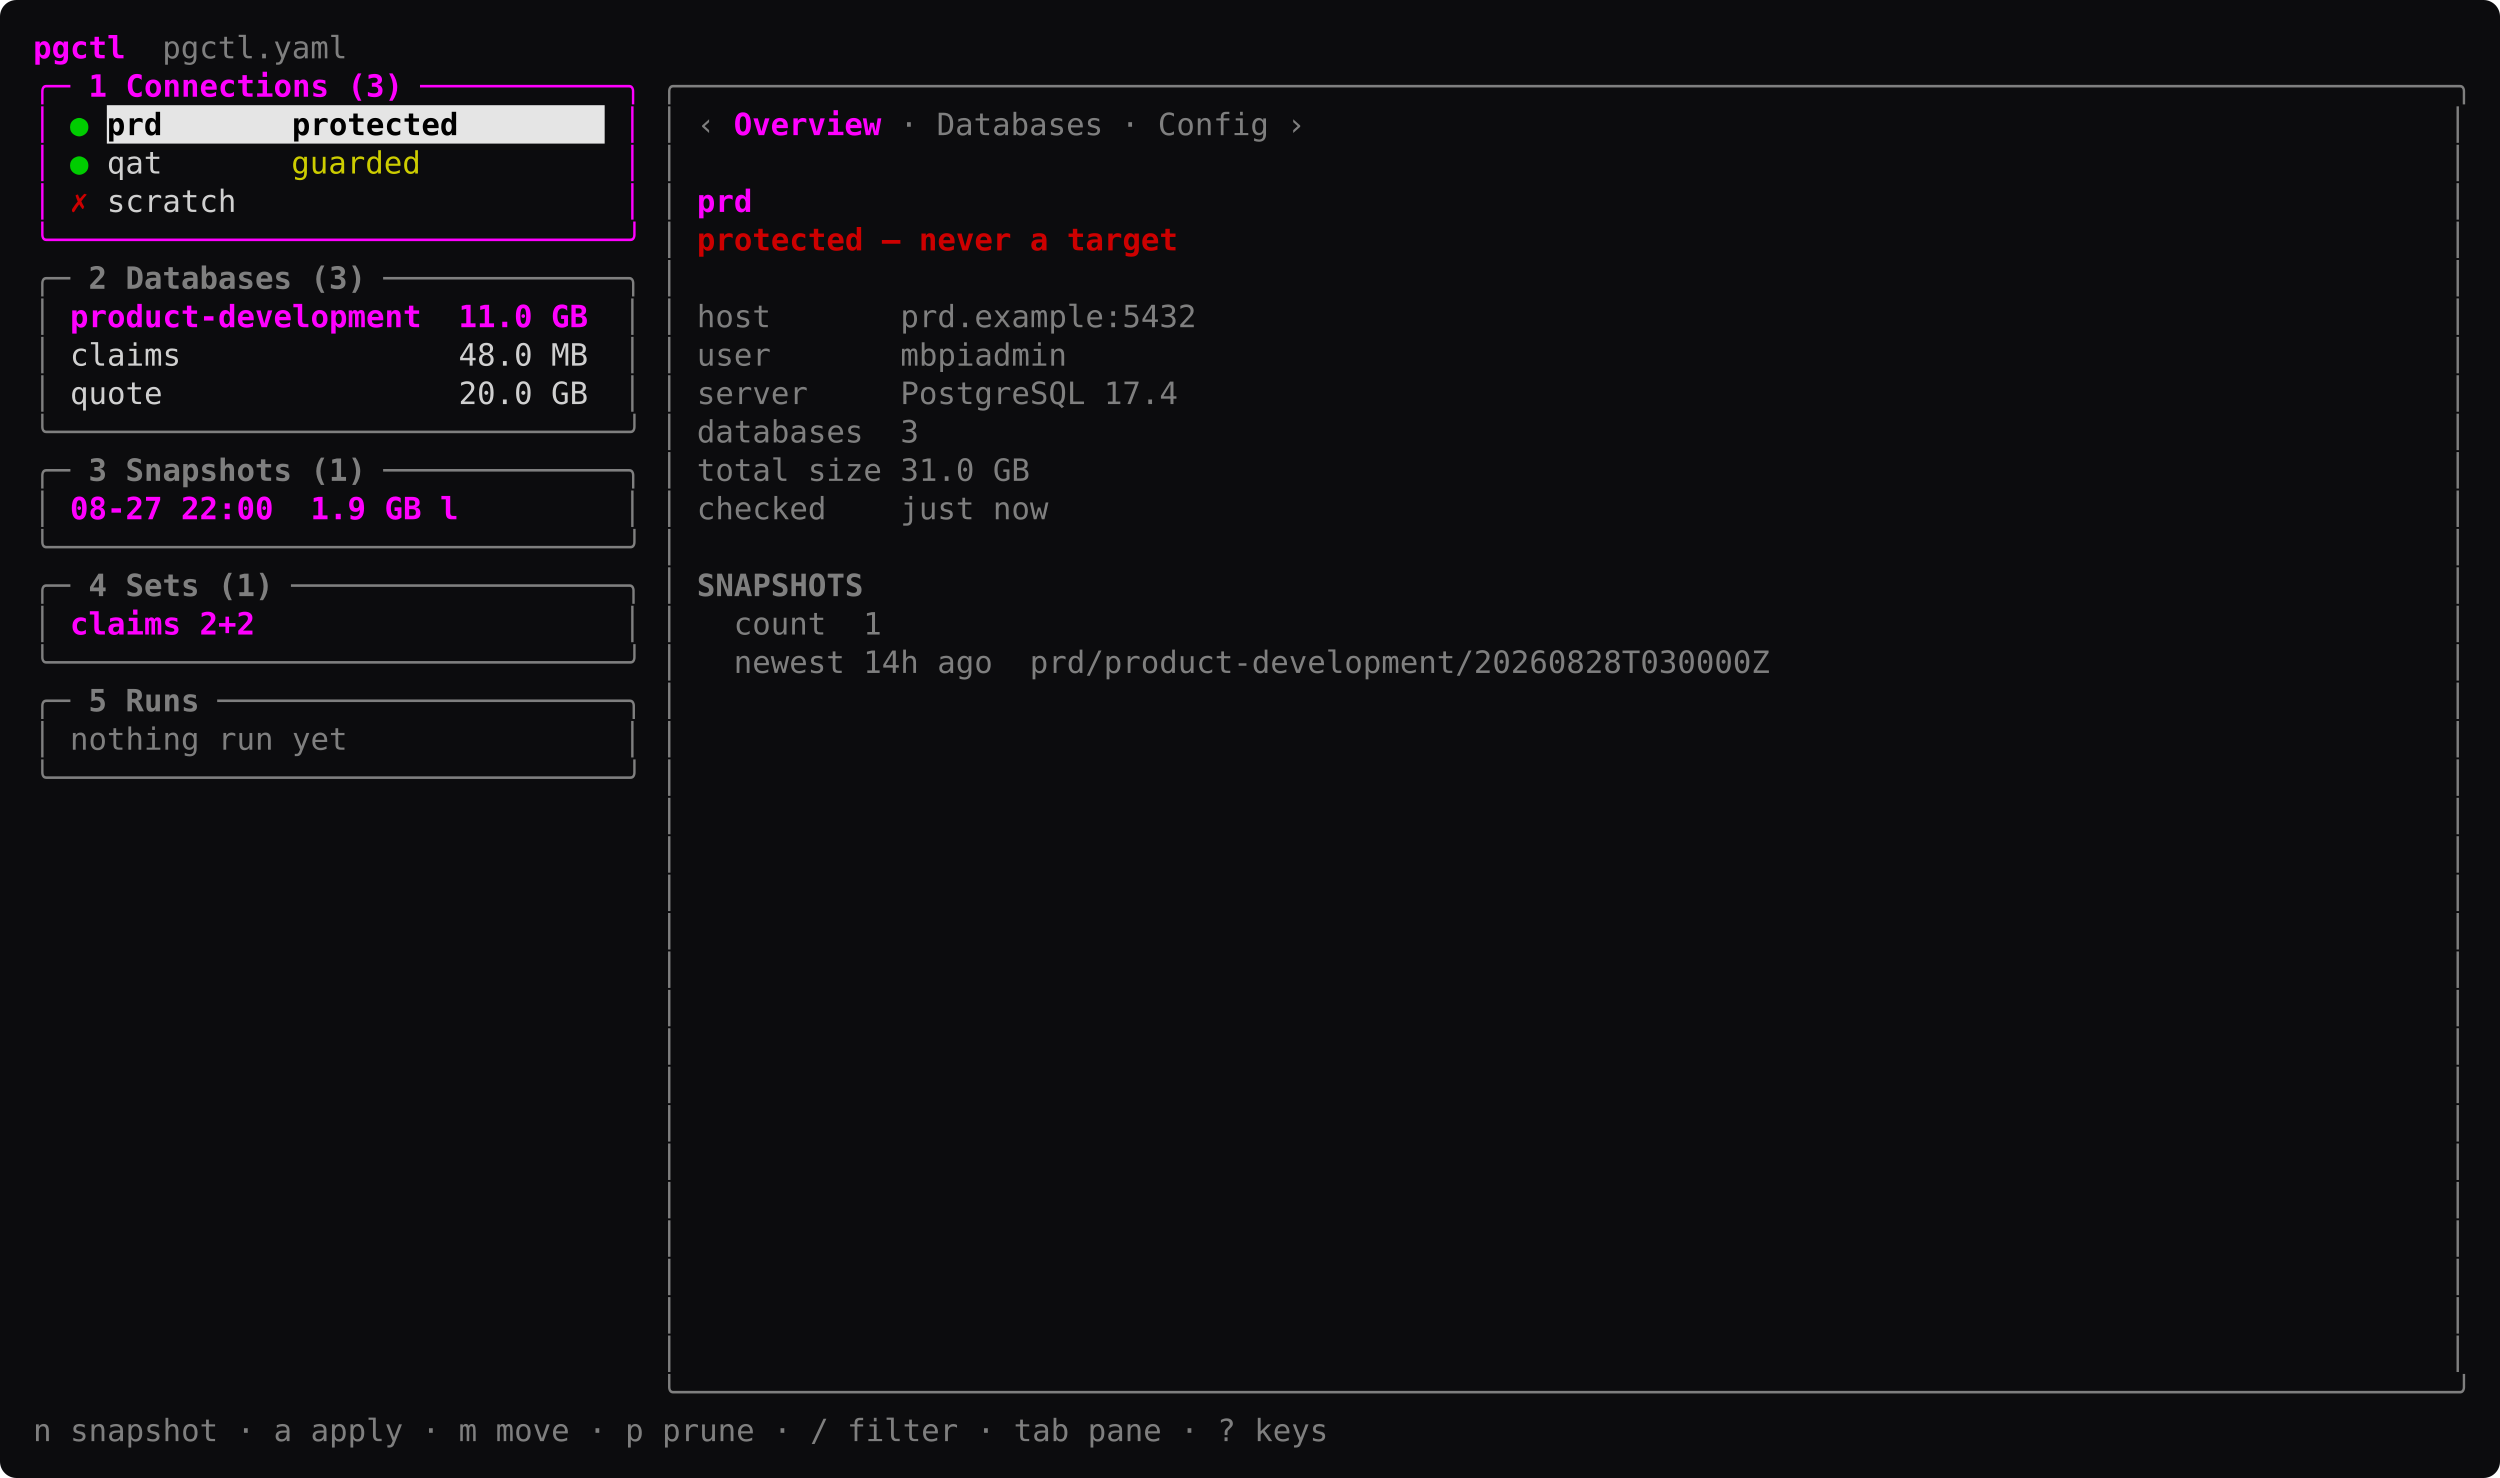
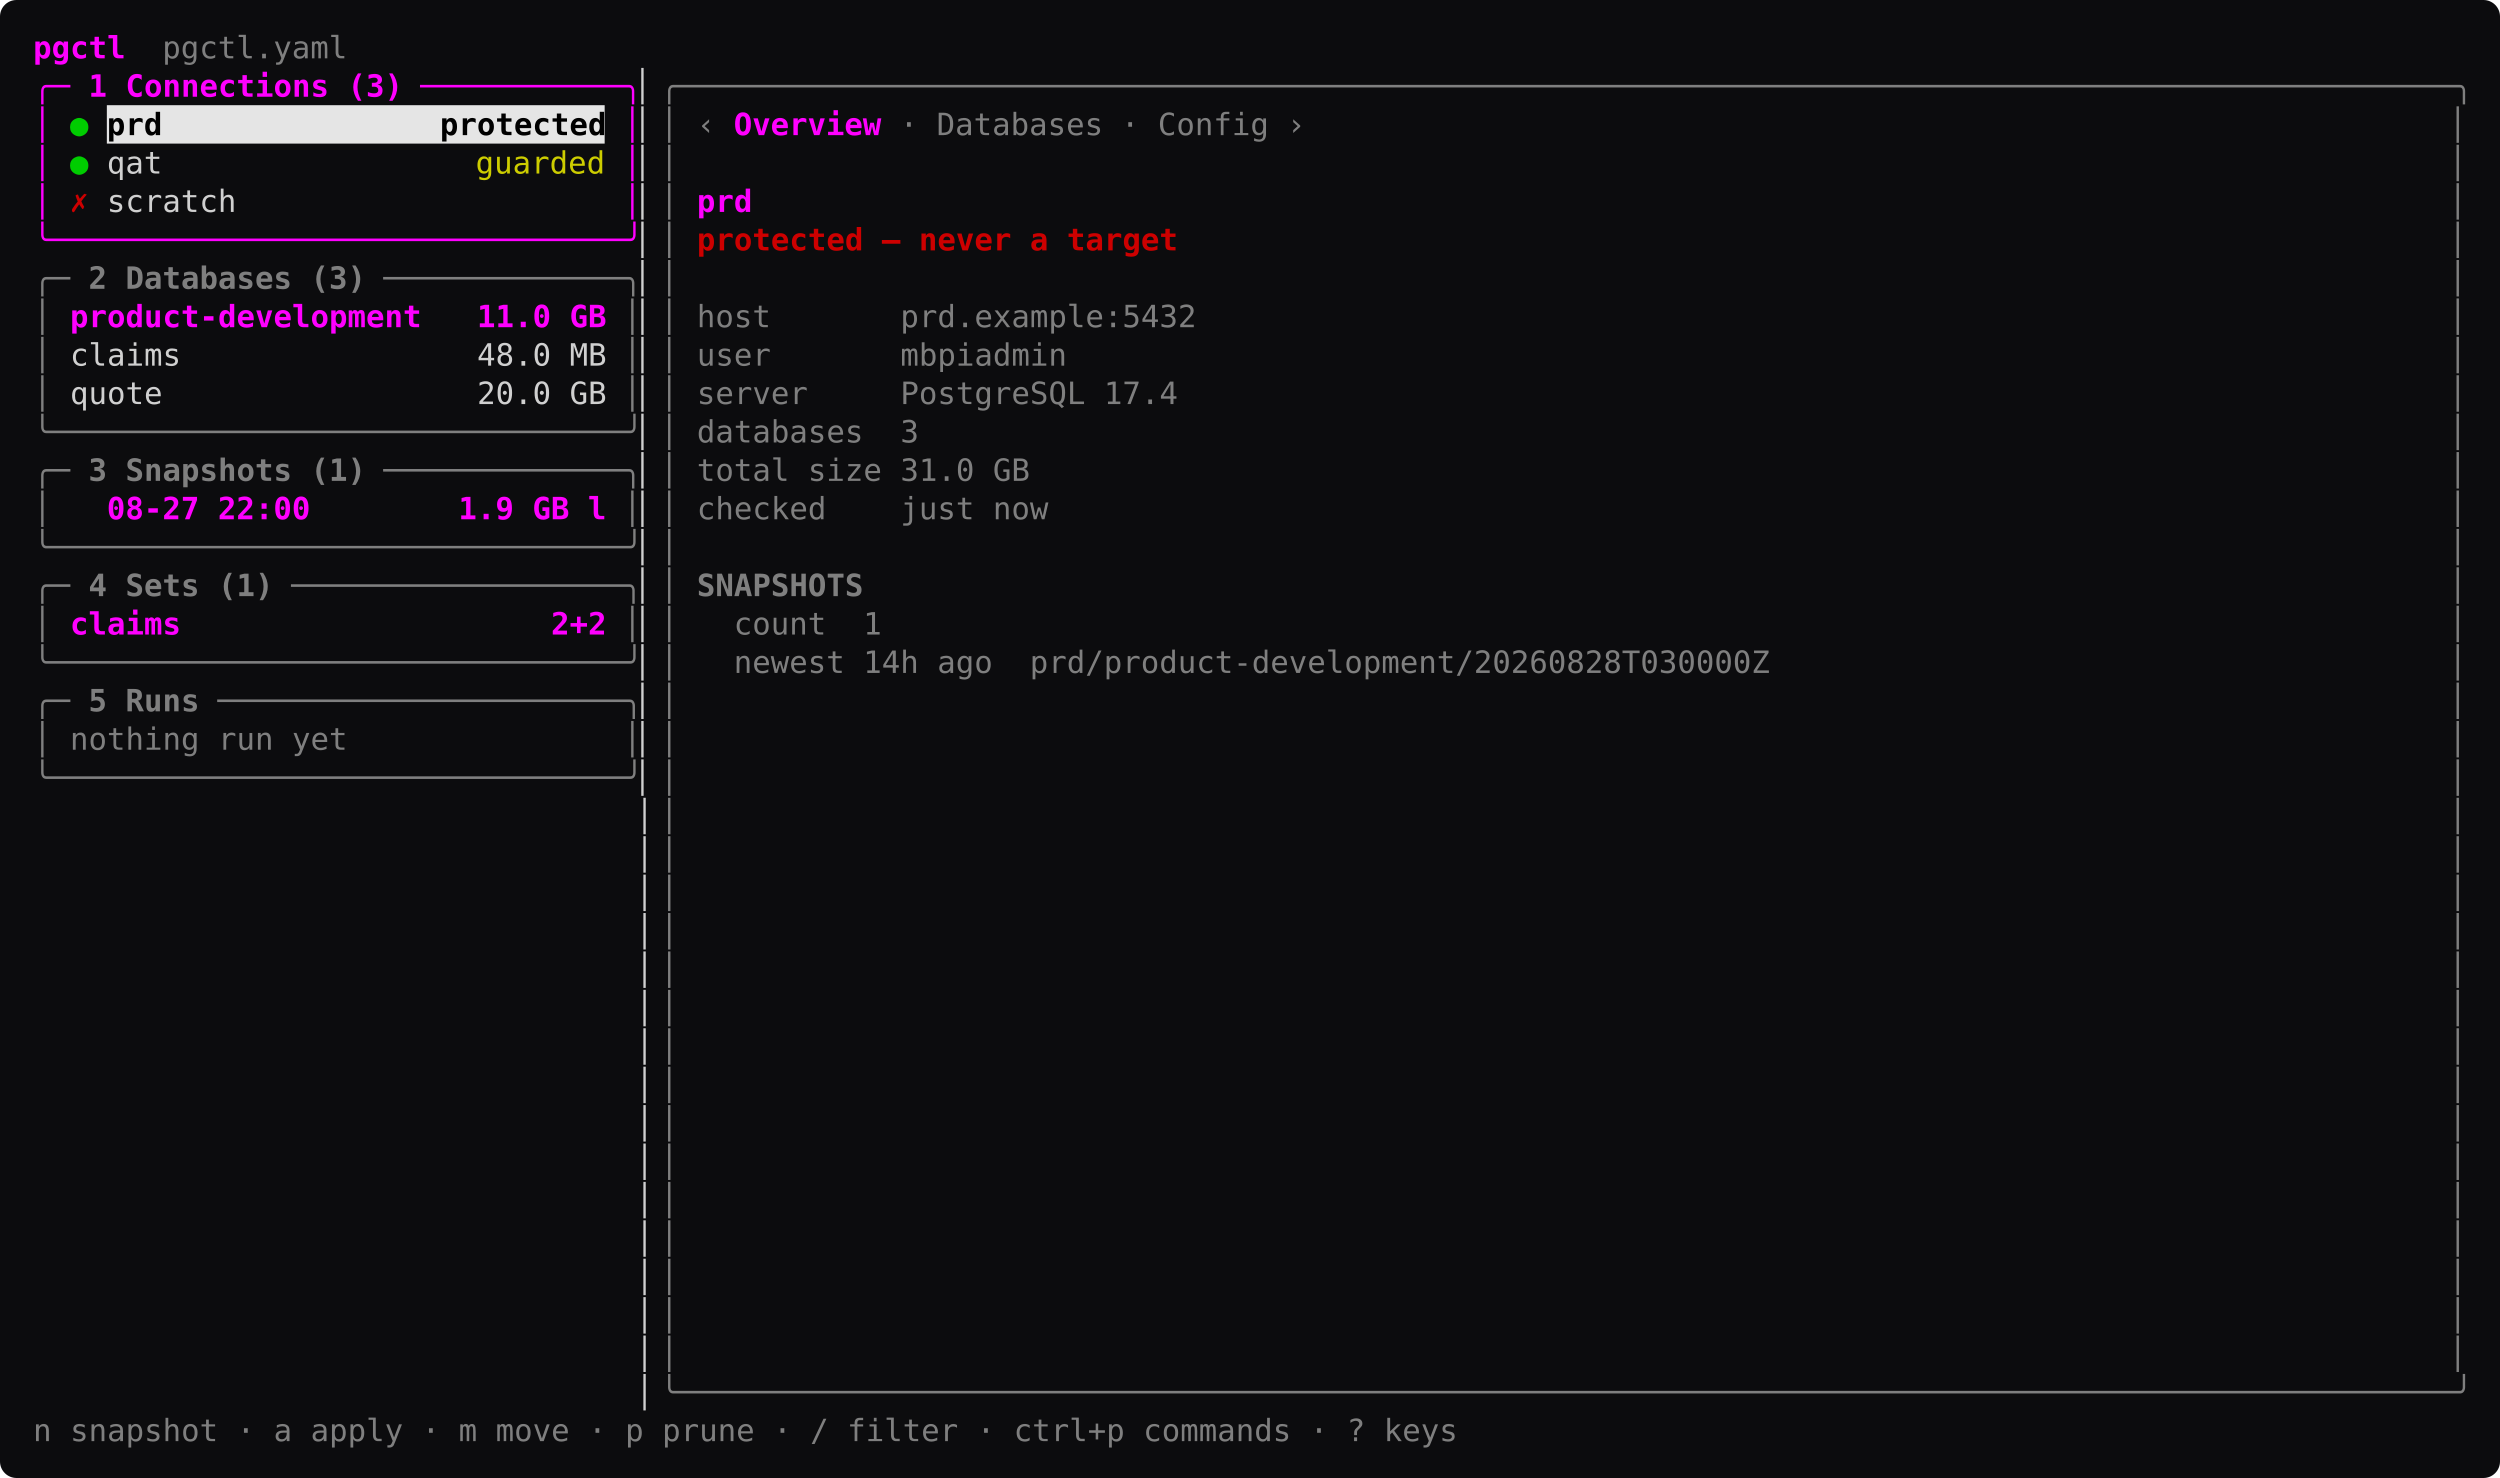
<svg xmlns="http://www.w3.org/2000/svg" width="1057.6" height="625.25" viewBox="0 0 1057.6 625.25" font-family="ui-monospace, 'SF Mono', SFMono-Regular, Menlo, Consolas, 'DejaVu Sans Mono', monospace" font-size="13" role="img">
  <rect width="1057.6" height="625.25" rx="7" fill="#0c0c0e" />
  <rect x="45.2" y="44.5" width="210.6" height="16.25" fill="#e5e5e5" />
  <text x="14" y="24.68" textLength="39" lengthAdjust="spacing" fill="#ff00ff" font-weight="600" xml:space="preserve">pgctl</text>
  <text x="53" y="24.68" textLength="93.6" lengthAdjust="spacing" fill="#7f7f7f" xml:space="preserve">  pgctl.yaml</text>
  <text x="14" y="40.92" textLength="15.6" lengthAdjust="spacing" fill="#ff00ff" xml:space="preserve">╭─</text>
  <text x="29.6" y="40.92" textLength="140.4" lengthAdjust="spacing" fill="#ff00ff" font-weight="600" xml:space="preserve"> 1 Connections (3)</text>
  <text x="177.8" y="40.92" textLength="93.6" lengthAdjust="spacing" fill="#ff00ff" xml:space="preserve">───────────╮</text>
+   <text x="271.4" y="40.92" textLength="7.8" lengthAdjust="spacing" fill="#d0d0d0" xml:space="preserve">▏</text>
  <text x="279.2" y="40.92" textLength="764.4" lengthAdjust="spacing" fill="#7f7f7f" xml:space="preserve">╭────────────────────────────────────────────────────────────────────────────────────────────────╮</text>
  <text x="14" y="57.17" textLength="7.8" lengthAdjust="spacing" fill="#ff00ff" xml:space="preserve">│</text>
  <text x="29.6" y="57.17" textLength="7.8" lengthAdjust="spacing" fill="#00cd00" xml:space="preserve">●</text>
-   <text x="45.2" y="57.17" textLength="148.2" lengthAdjust="spacing" fill="#000000" font-weight="600" xml:space="preserve">prd       protected</text>
+   <text x="45.2" y="57.17" textLength="210.6" lengthAdjust="spacing" fill="#000000" font-weight="600" xml:space="preserve">prd               protected</text>
  <text x="263.6" y="57.17" textLength="7.8" lengthAdjust="spacing" fill="#ff00ff" xml:space="preserve">│</text>
+   <text x="271.4" y="57.17" textLength="7.8" lengthAdjust="spacing" fill="#d0d0d0" xml:space="preserve">▏</text>
  <text x="279.2" y="57.17" textLength="7.8" lengthAdjust="spacing" fill="#7f7f7f" xml:space="preserve">│</text>
  <text x="294.8" y="57.17" textLength="7.8" lengthAdjust="spacing" fill="#7f7f7f" xml:space="preserve">‹</text>
  <text x="310.4" y="57.17" textLength="7.8" lengthAdjust="spacing" fill="#ff00ff" font-weight="600" xml:space="preserve">O</text>
  <text x="318.2" y="57.17" textLength="7.8" lengthAdjust="spacing" fill="#ff00ff" font-weight="600" xml:space="preserve">v</text>
  <text x="326" y="57.17" textLength="7.8" lengthAdjust="spacing" fill="#ff00ff" font-weight="600" xml:space="preserve">e</text>
  <text x="333.8" y="57.17" textLength="7.8" lengthAdjust="spacing" fill="#ff00ff" font-weight="600" xml:space="preserve">r</text>
  <text x="341.6" y="57.17" textLength="7.8" lengthAdjust="spacing" fill="#ff00ff" font-weight="600" xml:space="preserve">v</text>
  <text x="349.4" y="57.17" textLength="7.8" lengthAdjust="spacing" fill="#ff00ff" font-weight="600" xml:space="preserve">i</text>
  <text x="357.2" y="57.17" textLength="7.8" lengthAdjust="spacing" fill="#ff00ff" font-weight="600" xml:space="preserve">e</text>
  <text x="365" y="57.17" textLength="7.8" lengthAdjust="spacing" fill="#ff00ff" font-weight="600" xml:space="preserve">w</text>
  <text x="380.6" y="57.17" textLength="7.8" lengthAdjust="spacing" fill="#7f7f7f" xml:space="preserve">·</text>
  <text x="388.4" y="57.17" textLength="78" lengthAdjust="spacing" fill="#7f7f7f" xml:space="preserve"> Databases</text>
  <text x="474.2" y="57.17" textLength="7.8" lengthAdjust="spacing" fill="#7f7f7f" xml:space="preserve">·</text>
  <text x="482" y="57.17" textLength="54.6" lengthAdjust="spacing" fill="#7f7f7f" xml:space="preserve"> Config</text>
  <text x="544.4" y="57.17" textLength="7.8" lengthAdjust="spacing" fill="#7f7f7f" xml:space="preserve">›</text>
  <text x="1035.8" y="57.17" textLength="7.8" lengthAdjust="spacing" fill="#7f7f7f" xml:space="preserve">│</text>
  <text x="14" y="73.42" textLength="7.8" lengthAdjust="spacing" fill="#ff00ff" xml:space="preserve">│</text>
  <text x="29.6" y="73.42" textLength="7.8" lengthAdjust="spacing" fill="#00cd00" xml:space="preserve">●</text>
  <text x="45.2" y="73.42" textLength="23.4" lengthAdjust="spacing" fill="#d0d0d0" xml:space="preserve">qat</text>
-   <text x="115.4" y="73.42" textLength="62.4" lengthAdjust="spacing" fill="#cdcd00" xml:space="preserve"> guarded</text>
+   <text x="201.2" y="73.42" textLength="54.6" lengthAdjust="spacing" fill="#cdcd00" xml:space="preserve">guarded</text>
  <text x="263.6" y="73.42" textLength="7.8" lengthAdjust="spacing" fill="#ff00ff" xml:space="preserve">│</text>
+   <text x="271.4" y="73.42" textLength="7.8" lengthAdjust="spacing" fill="#d0d0d0" xml:space="preserve">▏</text>
  <text x="279.2" y="73.42" textLength="7.8" lengthAdjust="spacing" fill="#7f7f7f" xml:space="preserve">│</text>
  <text x="1035.8" y="73.42" textLength="7.8" lengthAdjust="spacing" fill="#7f7f7f" xml:space="preserve">│</text>
  <text x="14" y="89.67" textLength="7.8" lengthAdjust="spacing" fill="#ff00ff" xml:space="preserve">│</text>
  <text x="29.6" y="89.67" textLength="7.8" lengthAdjust="spacing" fill="#cd0000" font-weight="600" xml:space="preserve">✗</text>
  <text x="45.2" y="89.67" textLength="54.6" lengthAdjust="spacing" fill="#d0d0d0" xml:space="preserve">scratch</text>
  <text x="263.6" y="89.67" textLength="7.8" lengthAdjust="spacing" fill="#ff00ff" xml:space="preserve">│</text>
+   <text x="271.4" y="89.67" textLength="7.8" lengthAdjust="spacing" fill="#d0d0d0" xml:space="preserve">▏</text>
  <text x="279.2" y="89.67" textLength="7.8" lengthAdjust="spacing" fill="#7f7f7f" xml:space="preserve">│</text>
  <text x="294.8" y="89.67" textLength="23.4" lengthAdjust="spacing" fill="#ff00ff" font-weight="600" xml:space="preserve">prd</text>
  <text x="1035.8" y="89.67" textLength="7.8" lengthAdjust="spacing" fill="#7f7f7f" xml:space="preserve">│</text>
  <text x="14" y="105.92" textLength="257.4" lengthAdjust="spacing" fill="#ff00ff" xml:space="preserve">╰───────────────────────────────╯</text>
+   <text x="271.4" y="105.92" textLength="7.8" lengthAdjust="spacing" fill="#d0d0d0" xml:space="preserve">▏</text>
  <text x="279.2" y="105.92" textLength="7.8" lengthAdjust="spacing" fill="#7f7f7f" xml:space="preserve">│</text>
  <text x="294.8" y="105.92" textLength="202.8" lengthAdjust="spacing" fill="#cd0000" font-weight="600" xml:space="preserve">protected — never a target</text>
  <text x="1035.8" y="105.92" textLength="7.8" lengthAdjust="spacing" fill="#7f7f7f" xml:space="preserve">│</text>
  <text x="14" y="122.17" textLength="15.6" lengthAdjust="spacing" fill="#7f7f7f" xml:space="preserve">╭─</text>
  <text x="29.6" y="122.17" textLength="124.8" lengthAdjust="spacing" fill="#7f7f7f" font-weight="600" xml:space="preserve"> 2 Databases (3)</text>
  <text x="162.2" y="122.17" textLength="109.2" lengthAdjust="spacing" fill="#7f7f7f" xml:space="preserve">─────────────╮</text>
+   <text x="271.4" y="122.17" textLength="7.8" lengthAdjust="spacing" fill="#d0d0d0" xml:space="preserve">▏</text>
  <text x="279.2" y="122.17" textLength="7.8" lengthAdjust="spacing" fill="#7f7f7f" xml:space="preserve">│</text>
  <text x="1035.8" y="122.17" textLength="7.8" lengthAdjust="spacing" fill="#7f7f7f" xml:space="preserve">│</text>
  <text x="14" y="138.43" textLength="7.8" lengthAdjust="spacing" fill="#7f7f7f" xml:space="preserve">│</text>
-   <text x="29.6" y="138.43" textLength="218.4" lengthAdjust="spacing" fill="#ff00ff" font-weight="600" xml:space="preserve">product-development  11.0 GB</text>
+   <text x="29.6" y="138.43" textLength="226.2" lengthAdjust="spacing" fill="#ff00ff" font-weight="600" xml:space="preserve">product-development   11.0 GB</text>
  <text x="263.6" y="138.43" textLength="7.8" lengthAdjust="spacing" fill="#7f7f7f" xml:space="preserve">│</text>
+   <text x="271.4" y="138.43" textLength="7.8" lengthAdjust="spacing" fill="#d0d0d0" xml:space="preserve">▏</text>
  <text x="279.2" y="138.43" textLength="7.8" lengthAdjust="spacing" fill="#7f7f7f" xml:space="preserve">│</text>
  <text x="294.8" y="138.43" textLength="210.6" lengthAdjust="spacing" fill="#7f7f7f" xml:space="preserve">host       prd.example:5432</text>
  <text x="1035.8" y="138.43" textLength="7.8" lengthAdjust="spacing" fill="#7f7f7f" xml:space="preserve">│</text>
  <text x="14" y="154.68" textLength="7.8" lengthAdjust="spacing" fill="#7f7f7f" xml:space="preserve">│</text>
-   <text x="21.8" y="154.68" textLength="226.2" lengthAdjust="spacing" fill="#d0d0d0" xml:space="preserve"> claims               48.0 MB</text>
+   <text x="21.8" y="154.68" textLength="234" lengthAdjust="spacing" fill="#d0d0d0" xml:space="preserve"> claims                48.0 MB</text>
  <text x="263.6" y="154.68" textLength="7.8" lengthAdjust="spacing" fill="#7f7f7f" xml:space="preserve">│</text>
+   <text x="271.4" y="154.68" textLength="7.8" lengthAdjust="spacing" fill="#d0d0d0" xml:space="preserve">▏</text>
  <text x="279.2" y="154.68" textLength="7.8" lengthAdjust="spacing" fill="#7f7f7f" xml:space="preserve">│</text>
  <text x="294.8" y="154.68" textLength="156" lengthAdjust="spacing" fill="#7f7f7f" xml:space="preserve">user       mbpiadmin</text>
  <text x="1035.8" y="154.68" textLength="7.8" lengthAdjust="spacing" fill="#7f7f7f" xml:space="preserve">│</text>
  <text x="14" y="170.93" textLength="7.8" lengthAdjust="spacing" fill="#7f7f7f" xml:space="preserve">│</text>
-   <text x="21.8" y="170.93" textLength="226.2" lengthAdjust="spacing" fill="#d0d0d0" xml:space="preserve"> quote                20.0 GB</text>
+   <text x="21.8" y="170.93" textLength="234" lengthAdjust="spacing" fill="#d0d0d0" xml:space="preserve"> quote                 20.0 GB</text>
  <text x="263.6" y="170.93" textLength="7.8" lengthAdjust="spacing" fill="#7f7f7f" xml:space="preserve">│</text>
+   <text x="271.4" y="170.93" textLength="7.8" lengthAdjust="spacing" fill="#d0d0d0" xml:space="preserve">▏</text>
  <text x="279.2" y="170.93" textLength="7.8" lengthAdjust="spacing" fill="#7f7f7f" xml:space="preserve">│</text>
  <text x="294.8" y="170.93" textLength="202.8" lengthAdjust="spacing" fill="#7f7f7f" xml:space="preserve">server     PostgreSQL 17.4</text>
  <text x="1035.8" y="170.93" textLength="7.8" lengthAdjust="spacing" fill="#7f7f7f" xml:space="preserve">│</text>
  <text x="14" y="187.18" textLength="257.4" lengthAdjust="spacing" fill="#7f7f7f" xml:space="preserve">╰───────────────────────────────╯</text>
+   <text x="271.4" y="187.18" textLength="7.8" lengthAdjust="spacing" fill="#d0d0d0" xml:space="preserve">▏</text>
  <text x="279.2" y="187.18" textLength="7.8" lengthAdjust="spacing" fill="#7f7f7f" xml:space="preserve">│</text>
  <text x="294.8" y="187.18" textLength="93.6" lengthAdjust="spacing" fill="#7f7f7f" xml:space="preserve">databases  3</text>
  <text x="1035.8" y="187.18" textLength="7.8" lengthAdjust="spacing" fill="#7f7f7f" xml:space="preserve">│</text>
  <text x="14" y="203.43" textLength="15.6" lengthAdjust="spacing" fill="#7f7f7f" xml:space="preserve">╭─</text>
  <text x="29.6" y="203.43" textLength="124.8" lengthAdjust="spacing" fill="#7f7f7f" font-weight="600" xml:space="preserve"> 3 Snapshots (1)</text>
  <text x="162.2" y="203.43" textLength="109.2" lengthAdjust="spacing" fill="#7f7f7f" xml:space="preserve">─────────────╮</text>
+   <text x="271.4" y="203.43" textLength="7.8" lengthAdjust="spacing" fill="#d0d0d0" xml:space="preserve">▏</text>
  <text x="279.2" y="203.43" textLength="7.8" lengthAdjust="spacing" fill="#7f7f7f" xml:space="preserve">│</text>
  <text x="294.8" y="203.43" textLength="140.4" lengthAdjust="spacing" fill="#7f7f7f" xml:space="preserve">total size 31.0 GB</text>
  <text x="1035.8" y="203.43" textLength="7.8" lengthAdjust="spacing" fill="#7f7f7f" xml:space="preserve">│</text>
  <text x="14" y="219.68" textLength="7.8" lengthAdjust="spacing" fill="#7f7f7f" xml:space="preserve">│</text>
-   <text x="29.6" y="219.68" textLength="163.8" lengthAdjust="spacing" fill="#ff00ff" font-weight="600" xml:space="preserve">08-27 22:00  1.9 GB l</text>
+   <text x="45.2" y="219.68" textLength="210.6" lengthAdjust="spacing" fill="#ff00ff" font-weight="600" xml:space="preserve">08-27 22:00        1.9 GB l</text>
  <text x="263.6" y="219.68" textLength="7.8" lengthAdjust="spacing" fill="#7f7f7f" xml:space="preserve">│</text>
+   <text x="271.4" y="219.68" textLength="7.8" lengthAdjust="spacing" fill="#d0d0d0" xml:space="preserve">▏</text>
  <text x="279.2" y="219.68" textLength="7.8" lengthAdjust="spacing" fill="#7f7f7f" xml:space="preserve">│</text>
  <text x="294.8" y="219.68" textLength="148.2" lengthAdjust="spacing" fill="#7f7f7f" xml:space="preserve">checked    just now</text>
  <text x="1035.8" y="219.68" textLength="7.8" lengthAdjust="spacing" fill="#7f7f7f" xml:space="preserve">│</text>
  <text x="14" y="235.93" textLength="257.4" lengthAdjust="spacing" fill="#7f7f7f" xml:space="preserve">╰───────────────────────────────╯</text>
+   <text x="271.4" y="235.93" textLength="7.8" lengthAdjust="spacing" fill="#d0d0d0" xml:space="preserve">▏</text>
  <text x="279.2" y="235.93" textLength="7.8" lengthAdjust="spacing" fill="#7f7f7f" xml:space="preserve">│</text>
  <text x="1035.8" y="235.93" textLength="7.8" lengthAdjust="spacing" fill="#7f7f7f" xml:space="preserve">│</text>
  <text x="14" y="252.18" textLength="15.6" lengthAdjust="spacing" fill="#7f7f7f" xml:space="preserve">╭─</text>
  <text x="29.6" y="252.18" textLength="85.8" lengthAdjust="spacing" fill="#7f7f7f" font-weight="600" xml:space="preserve"> 4 Sets (1)</text>
  <text x="123.2" y="252.18" textLength="148.2" lengthAdjust="spacing" fill="#7f7f7f" xml:space="preserve">──────────────────╮</text>
+   <text x="271.4" y="252.18" textLength="7.8" lengthAdjust="spacing" fill="#d0d0d0" xml:space="preserve">▏</text>
  <text x="279.2" y="252.18" textLength="7.8" lengthAdjust="spacing" fill="#7f7f7f" xml:space="preserve">│</text>
  <text x="294.8" y="252.18" textLength="70.2" lengthAdjust="spacing" fill="#7f7f7f" font-weight="600" xml:space="preserve">SNAPSHOTS</text>
  <text x="1035.8" y="252.18" textLength="7.8" lengthAdjust="spacing" fill="#7f7f7f" xml:space="preserve">│</text>
  <text x="14" y="268.43" textLength="7.8" lengthAdjust="spacing" fill="#7f7f7f" xml:space="preserve">│</text>
-   <text x="29.6" y="268.43" textLength="78" lengthAdjust="spacing" fill="#ff00ff" font-weight="600" xml:space="preserve">claims 2+2</text>
+   <text x="29.6" y="268.43" textLength="226.2" lengthAdjust="spacing" fill="#ff00ff" font-weight="600" xml:space="preserve">claims                    2+2</text>
  <text x="263.6" y="268.43" textLength="7.8" lengthAdjust="spacing" fill="#7f7f7f" xml:space="preserve">│</text>
+   <text x="271.4" y="268.43" textLength="7.8" lengthAdjust="spacing" fill="#d0d0d0" xml:space="preserve">▏</text>
  <text x="279.2" y="268.43" textLength="7.8" lengthAdjust="spacing" fill="#7f7f7f" xml:space="preserve">│</text>
  <text x="310.4" y="268.43" textLength="62.4" lengthAdjust="spacing" fill="#7f7f7f" xml:space="preserve">count  1</text>
  <text x="1035.8" y="268.43" textLength="7.8" lengthAdjust="spacing" fill="#7f7f7f" xml:space="preserve">│</text>
  <text x="14" y="284.68" textLength="257.4" lengthAdjust="spacing" fill="#7f7f7f" xml:space="preserve">╰───────────────────────────────╯</text>
+   <text x="271.4" y="284.68" textLength="7.8" lengthAdjust="spacing" fill="#d0d0d0" xml:space="preserve">▏</text>
  <text x="279.2" y="284.68" textLength="7.8" lengthAdjust="spacing" fill="#7f7f7f" xml:space="preserve">│</text>
  <text x="310.4" y="284.68" textLength="436.8" lengthAdjust="spacing" fill="#7f7f7f" xml:space="preserve">newest 14h ago  prd/product-development/20260828T030000Z</text>
  <text x="1035.8" y="284.68" textLength="7.8" lengthAdjust="spacing" fill="#7f7f7f" xml:space="preserve">│</text>
  <text x="14" y="300.93" textLength="15.6" lengthAdjust="spacing" fill="#7f7f7f" xml:space="preserve">╭─</text>
  <text x="29.6" y="300.93" textLength="54.6" lengthAdjust="spacing" fill="#7f7f7f" font-weight="600" xml:space="preserve"> 5 Runs</text>
  <text x="92" y="300.93" textLength="179.4" lengthAdjust="spacing" fill="#7f7f7f" xml:space="preserve">──────────────────────╮</text>
+   <text x="271.4" y="300.93" textLength="7.8" lengthAdjust="spacing" fill="#d0d0d0" xml:space="preserve">▏</text>
  <text x="279.2" y="300.93" textLength="7.8" lengthAdjust="spacing" fill="#7f7f7f" xml:space="preserve">│</text>
  <text x="1035.8" y="300.93" textLength="7.8" lengthAdjust="spacing" fill="#7f7f7f" xml:space="preserve">│</text>
  <text x="14" y="317.18" textLength="7.8" lengthAdjust="spacing" fill="#7f7f7f" xml:space="preserve">│</text>
  <text x="29.6" y="317.18" textLength="117" lengthAdjust="spacing" fill="#7f7f7f" xml:space="preserve">nothing run yet</text>
  <text x="263.6" y="317.18" textLength="7.8" lengthAdjust="spacing" fill="#7f7f7f" xml:space="preserve">│</text>
+   <text x="271.4" y="317.18" textLength="7.8" lengthAdjust="spacing" fill="#d0d0d0" xml:space="preserve">▏</text>
  <text x="279.2" y="317.18" textLength="7.8" lengthAdjust="spacing" fill="#7f7f7f" xml:space="preserve">│</text>
  <text x="1035.8" y="317.18" textLength="7.8" lengthAdjust="spacing" fill="#7f7f7f" xml:space="preserve">│</text>
  <text x="14" y="333.43" textLength="257.4" lengthAdjust="spacing" fill="#7f7f7f" xml:space="preserve">╰───────────────────────────────╯</text>
+   <text x="271.4" y="333.43" textLength="7.8" lengthAdjust="spacing" fill="#d0d0d0" xml:space="preserve">▏</text>
  <text x="279.2" y="333.43" textLength="7.8" lengthAdjust="spacing" fill="#7f7f7f" xml:space="preserve">│</text>
  <text x="1035.8" y="333.43" textLength="7.8" lengthAdjust="spacing" fill="#7f7f7f" xml:space="preserve">│</text>
+   <text x="14" y="349.68" textLength="265.2" lengthAdjust="spacing" fill="#d0d0d0" xml:space="preserve">                                 ▏</text>
  <text x="279.2" y="349.68" textLength="7.8" lengthAdjust="spacing" fill="#7f7f7f" xml:space="preserve">│</text>
  <text x="1035.8" y="349.68" textLength="7.8" lengthAdjust="spacing" fill="#7f7f7f" xml:space="preserve">│</text>
+   <text x="14" y="365.93" textLength="265.2" lengthAdjust="spacing" fill="#d0d0d0" xml:space="preserve">                                 ▏</text>
  <text x="279.2" y="365.93" textLength="7.8" lengthAdjust="spacing" fill="#7f7f7f" xml:space="preserve">│</text>
  <text x="1035.8" y="365.93" textLength="7.8" lengthAdjust="spacing" fill="#7f7f7f" xml:space="preserve">│</text>
+   <text x="14" y="382.18" textLength="265.2" lengthAdjust="spacing" fill="#d0d0d0" xml:space="preserve">                                 ▏</text>
  <text x="279.2" y="382.18" textLength="7.8" lengthAdjust="spacing" fill="#7f7f7f" xml:space="preserve">│</text>
  <text x="1035.8" y="382.18" textLength="7.8" lengthAdjust="spacing" fill="#7f7f7f" xml:space="preserve">│</text>
+   <text x="14" y="398.43" textLength="265.2" lengthAdjust="spacing" fill="#d0d0d0" xml:space="preserve">                                 ▏</text>
  <text x="279.2" y="398.43" textLength="7.8" lengthAdjust="spacing" fill="#7f7f7f" xml:space="preserve">│</text>
  <text x="1035.8" y="398.43" textLength="7.8" lengthAdjust="spacing" fill="#7f7f7f" xml:space="preserve">│</text>
+   <text x="14" y="414.68" textLength="265.2" lengthAdjust="spacing" fill="#d0d0d0" xml:space="preserve">                                 ▏</text>
  <text x="279.2" y="414.68" textLength="7.8" lengthAdjust="spacing" fill="#7f7f7f" xml:space="preserve">│</text>
  <text x="1035.8" y="414.68" textLength="7.8" lengthAdjust="spacing" fill="#7f7f7f" xml:space="preserve">│</text>
+   <text x="14" y="430.93" textLength="265.2" lengthAdjust="spacing" fill="#d0d0d0" xml:space="preserve">                                 ▏</text>
  <text x="279.2" y="430.93" textLength="7.8" lengthAdjust="spacing" fill="#7f7f7f" xml:space="preserve">│</text>
  <text x="1035.8" y="430.93" textLength="7.8" lengthAdjust="spacing" fill="#7f7f7f" xml:space="preserve">│</text>
+   <text x="14" y="447.18" textLength="265.2" lengthAdjust="spacing" fill="#d0d0d0" xml:space="preserve">                                 ▏</text>
  <text x="279.2" y="447.18" textLength="7.8" lengthAdjust="spacing" fill="#7f7f7f" xml:space="preserve">│</text>
  <text x="1035.8" y="447.18" textLength="7.8" lengthAdjust="spacing" fill="#7f7f7f" xml:space="preserve">│</text>
+   <text x="14" y="463.43" textLength="265.2" lengthAdjust="spacing" fill="#d0d0d0" xml:space="preserve">                                 ▏</text>
  <text x="279.2" y="463.43" textLength="7.8" lengthAdjust="spacing" fill="#7f7f7f" xml:space="preserve">│</text>
  <text x="1035.8" y="463.43" textLength="7.8" lengthAdjust="spacing" fill="#7f7f7f" xml:space="preserve">│</text>
+   <text x="14" y="479.68" textLength="265.2" lengthAdjust="spacing" fill="#d0d0d0" xml:space="preserve">                                 ▏</text>
  <text x="279.2" y="479.68" textLength="7.8" lengthAdjust="spacing" fill="#7f7f7f" xml:space="preserve">│</text>
  <text x="1035.8" y="479.68" textLength="7.8" lengthAdjust="spacing" fill="#7f7f7f" xml:space="preserve">│</text>
+   <text x="14" y="495.93" textLength="265.2" lengthAdjust="spacing" fill="#d0d0d0" xml:space="preserve">                                 ▏</text>
  <text x="279.2" y="495.93" textLength="7.8" lengthAdjust="spacing" fill="#7f7f7f" xml:space="preserve">│</text>
  <text x="1035.8" y="495.93" textLength="7.8" lengthAdjust="spacing" fill="#7f7f7f" xml:space="preserve">│</text>
+   <text x="14" y="512.17" textLength="265.2" lengthAdjust="spacing" fill="#d0d0d0" xml:space="preserve">                                 ▏</text>
  <text x="279.2" y="512.17" textLength="7.8" lengthAdjust="spacing" fill="#7f7f7f" xml:space="preserve">│</text>
  <text x="1035.8" y="512.17" textLength="7.8" lengthAdjust="spacing" fill="#7f7f7f" xml:space="preserve">│</text>
+   <text x="14" y="528.42" textLength="265.2" lengthAdjust="spacing" fill="#d0d0d0" xml:space="preserve">                                 ▏</text>
  <text x="279.2" y="528.42" textLength="7.8" lengthAdjust="spacing" fill="#7f7f7f" xml:space="preserve">│</text>
  <text x="1035.8" y="528.42" textLength="7.8" lengthAdjust="spacing" fill="#7f7f7f" xml:space="preserve">│</text>
+   <text x="14" y="544.67" textLength="265.2" lengthAdjust="spacing" fill="#d0d0d0" xml:space="preserve">                                 ▏</text>
  <text x="279.2" y="544.67" textLength="7.8" lengthAdjust="spacing" fill="#7f7f7f" xml:space="preserve">│</text>
  <text x="1035.8" y="544.67" textLength="7.8" lengthAdjust="spacing" fill="#7f7f7f" xml:space="preserve">│</text>
+   <text x="14" y="560.92" textLength="265.2" lengthAdjust="spacing" fill="#d0d0d0" xml:space="preserve">                                 ▏</text>
  <text x="279.2" y="560.92" textLength="7.8" lengthAdjust="spacing" fill="#7f7f7f" xml:space="preserve">│</text>
  <text x="1035.8" y="560.92" textLength="7.8" lengthAdjust="spacing" fill="#7f7f7f" xml:space="preserve">│</text>
+   <text x="14" y="577.17" textLength="265.2" lengthAdjust="spacing" fill="#d0d0d0" xml:space="preserve">                                 ▏</text>
  <text x="279.2" y="577.17" textLength="7.8" lengthAdjust="spacing" fill="#7f7f7f" xml:space="preserve">│</text>
  <text x="1035.8" y="577.17" textLength="7.8" lengthAdjust="spacing" fill="#7f7f7f" xml:space="preserve">│</text>
+   <text x="14" y="593.42" textLength="265.2" lengthAdjust="spacing" fill="#d0d0d0" xml:space="preserve">                                 ▏</text>
  <text x="279.2" y="593.42" textLength="764.4" lengthAdjust="spacing" fill="#7f7f7f" xml:space="preserve">╰────────────────────────────────────────────────────────────────────────────────────────────────╯</text>
-   <text x="14" y="609.67" textLength="546" lengthAdjust="spacing" fill="#7f7f7f" xml:space="preserve">n snapshot · a apply · m move · p prune · / filter · tab pane · ? keys</text>
+   <text x="14" y="609.67" textLength="600.6" lengthAdjust="spacing" fill="#7f7f7f" xml:space="preserve">n snapshot · a apply · m move · p prune · / filter · ctrl+p commands · ? keys</text>
</svg>
